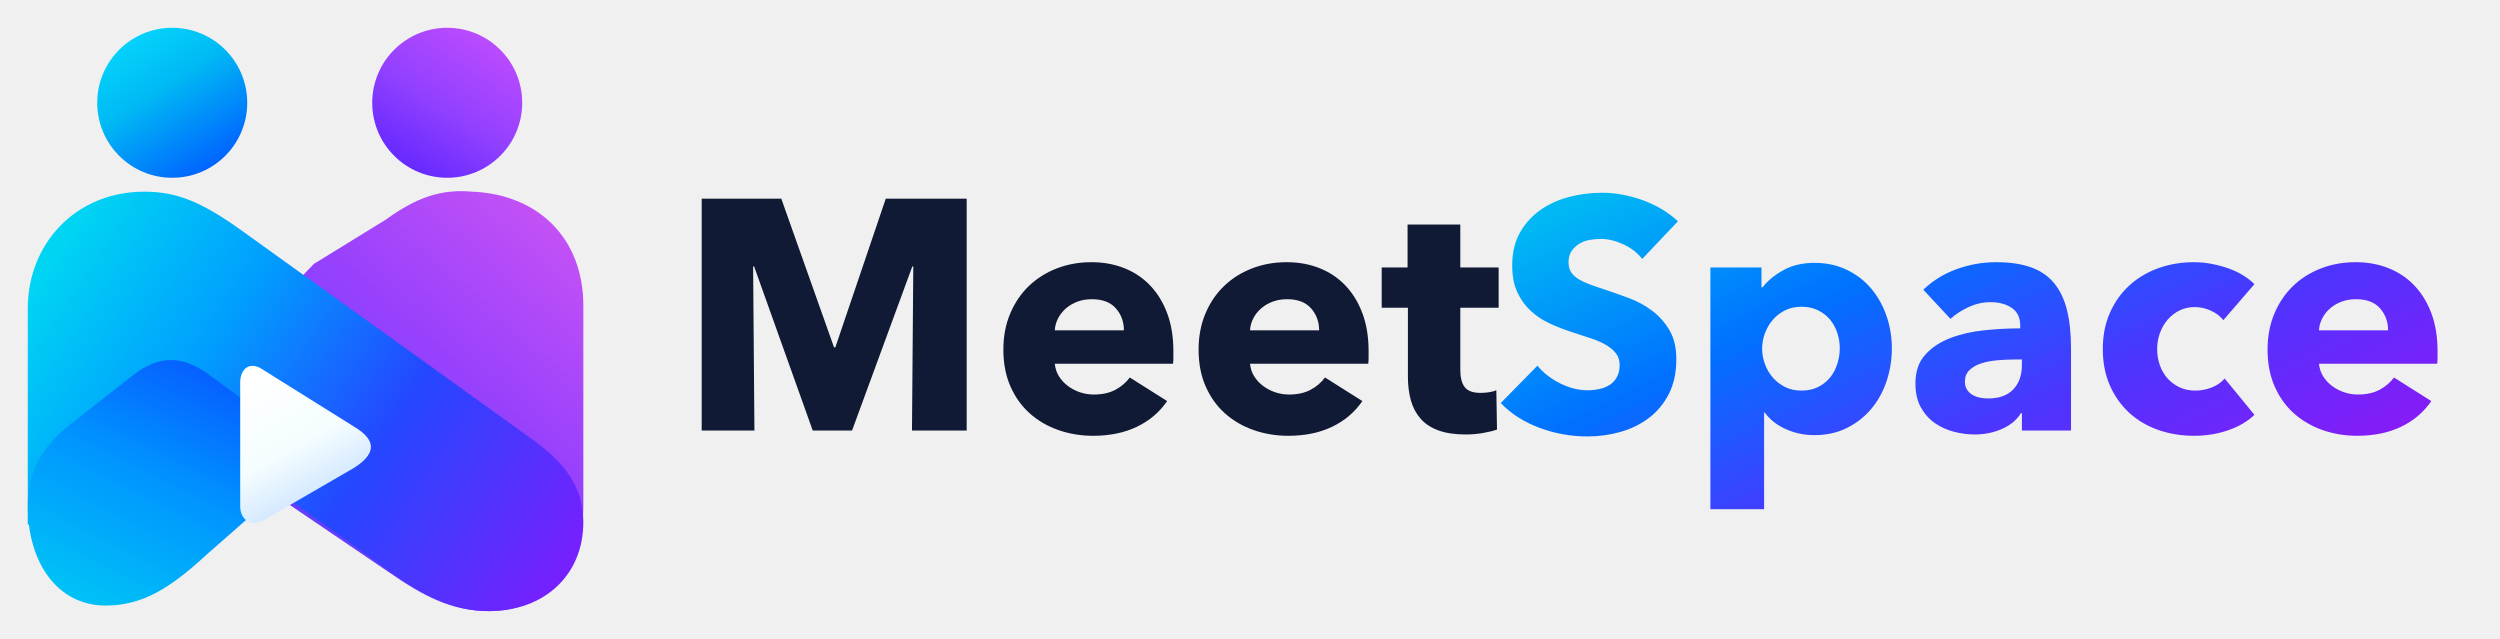
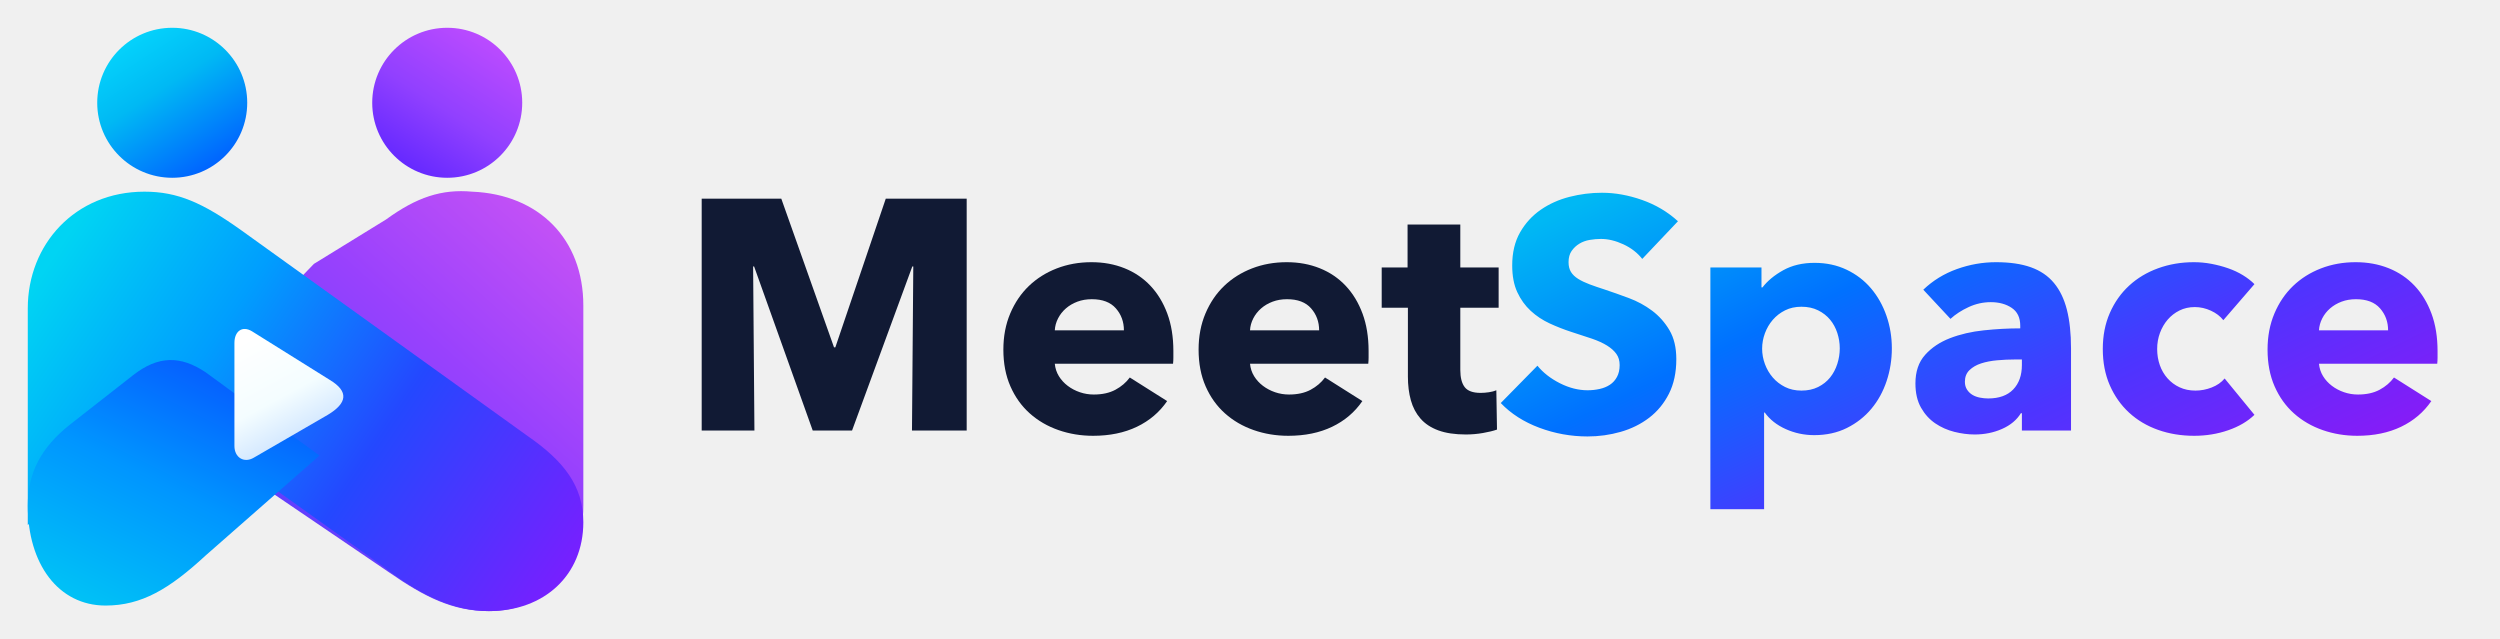
<svg xmlns="http://www.w3.org/2000/svg" xmlns:xlink="http://www.w3.org/1999/xlink" width="900" height="230" viewBox="0 0 900 230" role="img" aria-labelledby="title desc">
  <defs>
    <linearGradient id="cyanHead" x1="0" y1="0" x2=".65" y2="1">
      <stop stop-color="#06DFFF" />
      <stop offset=".48" stop-color="#00B9F4" />
      <stop offset="1" stop-color="#0064FF" />
    </linearGradient>
    <linearGradient id="purpleHead" x1=".85" y1="0" x2=".2" y2="1">
      <stop stop-color="#C34DFF" />
      <stop offset=".55" stop-color="#9140FF" />
      <stop offset="1" stop-color="#5E25FF" />
    </linearGradient>
    <linearGradient id="backRibbon" x1="1" y1="0" x2=".1" y2="1">
      <stop stop-color="#CE55F4" />
      <stop offset=".38" stop-color="#9841FD" />
      <stop offset="1" stop-color="#413CFF" />
    </linearGradient>
    <linearGradient id="frontRibbon" gradientUnits="userSpaceOnUse" x1="8" y1="84" x2="188" y2="204">
      <stop stop-color="#00D4F3" />
      <stop offset=".3" stop-color="#009EFE" />
      <stop offset=".62" stop-color="#2448FF" />
      <stop offset="1" stop-color="#7620FF" />
    </linearGradient>
    <linearGradient id="leftFold" x1=".2" y1="1" x2=".8" y2="0">
      <stop stop-color="#00C2F6" />
      <stop offset=".48" stop-color="#0095FF" />
      <stop offset="1" stop-color="#0751FF" />
    </linearGradient>
    <linearGradient id="play" x1=".3" y1="0" x2=".75" y2="1">
      <stop stop-color="#FFFFFF" />
      <stop offset=".48" stop-color="#F4FDFF" />
      <stop offset="1" stop-color="#BDD9FF" />
    </linearGradient>
    <linearGradient id="whiteBack" x1=".7" y1="0" x2=".4" y2="1">
      <stop stop-color="#FFFFFF" />
      <stop offset="1" stop-color="#D2DCFF" />
    </linearGradient>
    <linearGradient id="whiteFront" x1="0" y1="0" x2="1" y2="1">
      <stop stop-color="#FFFFFF" />
      <stop offset=".44" stop-color="#EBF6FF" />
      <stop offset="1" stop-color="#B1D8FF" />
    </linearGradient>
    <linearGradient id="whiteFold" x1="0" y1="1" x2="1" y2="0">
      <stop stop-color="#FFFFFF" />
      <stop offset="1" stop-color="#B6DCFF" />
    </linearGradient>
    <linearGradient id="wordSpace" x1="0" y1=".15" x2="1" y2=".85">
      <stop stop-color="#00B8F4" />
      <stop offset=".32" stop-color="#0071FF" />
      <stop offset=".63" stop-color="#4C35FF" />
      <stop offset="1" stop-color="#9515F5" />
    </linearGradient>
    <linearGradient id="wordSpaceBright" x1="0" y1="0" x2="1" y2="1">
      <stop stop-color="#18D0FF" />
      <stop offset=".34" stop-color="#2B92FF" />
      <stop offset=".72" stop-color="#8866FF" />
      <stop offset="1" stop-color="#C279FF" />
    </linearGradient>
    <linearGradient id="appWhite" x1="0" y1="0" x2="1" y2="1">
      <stop stop-color="#FFFFFF" />
      <stop offset="1" stop-color="#F3F6FF" />
    </linearGradient>
    <linearGradient id="appDark" x1="0" y1="0" x2="1" y2="1">
      <stop stop-color="#15233F" />
      <stop offset="1" stop-color="#070C22" />
    </linearGradient>
    <linearGradient id="appBlue" x1=".1" y1="0" x2=".9" y2="1">
      <stop stop-color="#00CFF8" />
      <stop offset=".42" stop-color="#008EFF" />
      <stop offset="1" stop-color="#0446FF" />
    </linearGradient>
    <linearGradient id="appViolet" x1="0" y1="0" x2="1" y2="1">
      <stop stop-color="#AE70FF" />
      <stop offset=".4" stop-color="#8743FF" />
      <stop offset="1" stop-color="#5913EF" />
    </linearGradient>
    <linearGradient id="appOutline" x1="0" y1="1" x2="1" y2="0">
      <stop stop-color="#008BFF" />
      <stop offset=".45" stop-color="#3C3CFF" />
      <stop offset="1" stop-color="#B02DFF" />
    </linearGradient>
    <linearGradient id="darkBoard" x1="0" y1="0" x2="1" y2="1">
      <stop stop-color="#030914" />
      <stop offset=".6" stop-color="#09152D" />
      <stop offset="1" stop-color="#0B0922" />
    </linearGradient>
    <linearGradient id="glassPanel" x1="0" y1="0" x2="1" y2="1">
      <stop stop-color="#203559" stop-opacity=".72" />
      <stop offset="1" stop-color="#172043" stop-opacity=".45" />
    </linearGradient>
    <radialGradient id="glowCyan">
      <stop stop-color="#00BDFF" stop-opacity=".38" />
      <stop offset=".45" stop-color="#008CFF" stop-opacity=".13" />
      <stop offset="1" stop-color="#008CFF" stop-opacity="0" />
    </radialGradient>
    <radialGradient id="glowPurple">
      <stop stop-color="#853EFF" stop-opacity=".36" />
      <stop offset=".45" stop-color="#7538FF" stop-opacity=".14" />
      <stop offset="1" stop-color="#7538FF" stop-opacity="0" />
    </radialGradient>
    <radialGradient id="glowWhite">
      <stop stop-color="#FFFFFF" stop-opacity=".7" />
      <stop offset="1" stop-color="#FFFFFF" stop-opacity="0" />
    </radialGradient>
    <g id="mark-color">
      <circle cx="52" cy="27" r="27" fill="url(#cyanHead)" />
      <circle cx="151" cy="27" r="27" fill="url(#purpleHead)" />
      <path fill="url(#backRibbon)" d="M103 85 129 69C140 61 149 58 160 59C184 60 200 76 200 100V172C200 195 186 210 166 210C153 210 143 205 130 196L49 141Z" />
      <path fill="url(#frontRibbon)" d="M42 59C54 59 63 63 77 73L180 147C193 156 200 165 200 178C200 197 186 210 166 210C153 210 141 204 128 194L65 149C53 141 44 142 33 151L0 179V101C0 78 17 59 42 59Z" />
      <path fill="url(#leftFold)" d="M0 172C0 160 5 151 15 143L38 125C47 118 55 118 64 124L105 154 64 190C51 202 41 208 28 208C11 208 0 193 0 172Z" />
-       <path fill="url(#play)" d="M84.032 122.7C79.832 120.18 76.472 122.7 76.472 127.74V172.26C76.472 177.3 80.672 179.82 84.872 177.3L116.792 158.82C125.192 153.78 126.032 148.74 117.632 143.7L84.032 122.7Z" />
+       <path fill="url(#play)" d="M80.693 109.25C77.193 107.15 74.393 109.25 74.393 113.45V150.55C74.393 154.75 77.893 156.85 81.393 154.75L107.993 139.35C114.993 135.15 115.693 130.95 108.693 126.75L80.693 109.25Z" />
    </g>
    <g id="mark-pearl">
      <circle cx="52" cy="27" r="27" fill="#FFF" />
      <circle cx="151" cy="27" r="27" fill="#FFF" />
      <path fill="url(#whiteBack)" d="M103 85 129 69C140 61 149 58 160 59C184 60 200 76 200 100V172C200 195 186 210 166 210C153 210 143 205 130 196L49 141Z" />
      <path fill="url(#whiteFront)" d="M42 59C54 59 63 63 77 73L180 147C193 156 200 165 200 178C200 197 186 210 166 210C153 210 141 204 128 194L65 149C53 141 44 142 33 151L0 179V101C0 78 17 59 42 59Z" />
      <path fill="url(#whiteFold)" d="M0 172C0 160 5 151 15 143L38 125C47 118 55 118 64 124L105 154 64 190C51 202 41 208 28 208C11 208 0 193 0 172Z" />
-       <path fill="#FFFFFF" d="M84.032 122.7C79.832 120.18 76.472 122.7 76.472 127.74V172.26C76.472 177.3 80.672 179.82 84.872 177.3L116.792 158.82C125.192 153.78 126.032 148.74 117.632 143.7L84.032 122.7Z" />
+       <path fill="#FFFFFF" d="M80.693 109.25C77.193 107.15 74.393 109.25 74.393 113.45V150.55C74.393 154.75 77.893 156.85 81.393 154.75L107.993 139.35C114.993 135.15 115.693 130.95 108.693 126.75L80.693 109.25Z" />
    </g>
    <g id="mark-white">
      <circle cx="52" cy="27" r="27" fill="#FFF" />
      <circle cx="151" cy="27" r="27" fill="#FFF" />
-       <path fill="#FFF" fill-rule="evenodd" d="M42 59C55 59 64 65 77 73L102 91 129 69C140 61 149 58 160 59C184 60 200 76 200 100V172C200 195 186 210 166 210C152 210 140 204 127 194L101 175 64 190C51 202 41 208 28 208C11 208 0 193 0 172V101C0 78 17 59 42 59Z M84.032 122.7C79.832 120.18 76.472 122.7 76.472 127.74V172.26C76.472 177.3 80.672 179.82 84.872 177.3L116.792 158.82C125.192 153.78 126.032 148.74 117.632 143.7L84.032 122.7Z" />
+       <path fill="#FFF" fill-rule="evenodd" d="M42 59C55 59 64 65 77 73L102 91 129 69C140 61 149 58 160 59C184 60 200 76 200 100V172C200 195 186 210 166 210C152 210 140 204 127 194L101 175 64 190C51 202 41 208 28 208C11 208 0 193 0 172V101C0 78 17 59 42 59Z M80.693 109.25C77.193 107.15 74.393 109.25 74.393 113.45V150.55C74.393 154.75 77.893 156.85 81.393 154.75L107.993 139.35C114.993 135.15 115.693 130.95 108.693 126.75L80.693 109.25Z" />
    </g>
    <g id="mark-navy">
      <circle cx="52" cy="27" r="27" fill="#111A34" />
      <circle cx="151" cy="27" r="27" fill="#111A34" />
-       <path fill="#111A34" fill-rule="evenodd" d="M42 59C55 59 64 65 77 73L102 91 129 69C140 61 149 58 160 59C184 60 200 76 200 100V172C200 195 186 210 166 210C152 210 140 204 127 194L101 175 64 190C51 202 41 208 28 208C11 208 0 193 0 172V101C0 78 17 59 42 59Z M84.032 122.7C79.832 120.18 76.472 122.7 76.472 127.74V172.26C76.472 177.3 80.672 179.82 84.872 177.3L116.792 158.82C125.192 153.78 126.032 148.74 117.632 143.7L84.032 122.7Z" />
+       <path fill="#111A34" fill-rule="evenodd" d="M42 59C55 59 64 65 77 73L102 91 129 69C140 61 149 58 160 59C184 60 200 76 200 100V172C200 195 186 210 166 210C152 210 140 204 127 194L101 175 64 190C51 202 41 208 28 208C11 208 0 193 0 172V101C0 78 17 59 42 59Z M80.693 109.25C77.193 107.15 74.393 109.25 74.393 113.45V150.55C74.393 154.75 77.893 156.85 81.393 154.75L107.993 139.35C114.993 135.15 115.693 130.95 108.693 126.75L80.693 109.25Z" />
    </g>
  </defs>
  <g transform="translate(0 0) scale(1.0)">
    <use href="#mark-color" xlink:href="#mark-color" transform="translate(10 10) scale(1.0)" />
    <g aria-label="MeetSpace" transform="translate(244 155) scale(1.016552)">
      <path fill="#111A34" d="M82.94 0.0 83.404 -58.116H83.056L61.712 0.0H47.792L27.028 -58.116H26.68L27.144 0.0H8.468V-82.128H36.656L55.332 -29.464H55.796L73.66 -82.128H102.312V0.0ZM157.992 -35.496Q157.992 -40.02 155.15 -43.268Q152.308 -46.516 146.624 -46.516Q143.84 -46.516 141.52 -45.646Q139.2 -44.776 137.46 -43.268Q135.72 -41.76 134.676 -39.73Q133.632 -37.7 133.516 -35.496ZM175.508 -28.188Q175.508 -27.028 175.508 -25.868Q175.508 -24.708 175.392 -23.664H133.516Q133.748 -21.228 134.966 -19.256Q136.184 -17.284 138.098 -15.834Q140.012 -14.384 142.39 -13.572Q144.768 -12.76 147.32 -12.76Q151.844 -12.76 154.976 -14.442Q158.108 -16.124 160.08 -18.792L173.304 -10.44Q169.244 -4.524 162.574 -1.334Q155.904 1.856 147.088 1.856Q140.592 1.856 134.792 -0.174Q128.992 -2.204 124.642 -6.09Q120.292 -9.976 117.798 -15.66Q115.304 -21.344 115.304 -28.652Q115.304 -35.728 117.74 -41.47Q120.176 -47.212 124.352 -51.214Q128.528 -55.216 134.212 -57.42Q139.896 -59.624 146.508 -59.624Q152.888 -59.624 158.224 -57.478Q163.56 -55.332 167.388 -51.272Q171.216 -47.212 173.362 -41.412Q175.508 -35.612 175.508 -28.188ZM227.128 -35.496Q227.128 -40.02 224.286 -43.268Q221.444 -46.516 215.76 -46.516Q212.976 -46.516 210.656 -45.646Q208.336 -44.776 206.596 -43.268Q204.856 -41.76 203.812 -39.73Q202.768 -37.7 202.652 -35.496ZM244.644 -28.188Q244.644 -27.028 244.644 -25.868Q244.644 -24.708 244.528 -23.664H202.652Q202.884 -21.228 204.102 -19.256Q205.32 -17.284 207.234 -15.834Q209.148 -14.384 211.526 -13.572Q213.904 -12.76 216.456 -12.76Q220.98 -12.76 224.112 -14.442Q227.244 -16.124 229.216 -18.792L242.44 -10.44Q238.38 -4.524 231.71 -1.334Q225.04 1.856 216.224 1.856Q209.728 1.856 203.928 -0.174Q198.128 -2.204 193.778 -6.09Q189.428 -9.976 186.934 -15.66Q184.44 -21.344 184.44 -28.652Q184.44 -35.728 186.876 -41.47Q189.312 -47.212 193.488 -51.214Q197.664 -55.216 203.348 -57.42Q209.032 -59.624 215.644 -59.624Q222.024 -59.624 227.36 -57.478Q232.696 -55.332 236.524 -51.272Q240.352 -47.212 242.498 -41.412Q244.644 -35.612 244.644 -28.188ZM277.124 -43.5V-21.46Q277.124 -17.4 278.69 -15.37Q280.256 -13.34 284.316 -13.34Q285.708 -13.34 287.274 -13.572Q288.84 -13.804 289.884 -14.268L290.116 -0.348Q288.144 0.348 285.128 0.87Q282.112 1.392 279.096 1.392Q273.296 1.392 269.352 -0.058Q265.408 -1.508 263.03 -4.234Q260.652 -6.96 259.608 -10.73Q258.564 -14.5 258.564 -19.14V-43.5H249.284V-57.768H258.448V-72.964H277.124V-57.768H290.696V-43.5Z" />
      <path transform="translate(289.704 0)" fill="url(#wordSpace)" d="M51.852 -60.784Q49.3 -64.032 45.182 -65.946Q41.064 -67.86 37.236 -67.86Q35.264 -67.86 33.234 -67.512Q31.204 -67.164 29.58 -66.178Q27.956 -65.192 26.854 -63.626Q25.752 -62.06 25.752 -59.624Q25.752 -57.536 26.622 -56.144Q27.492 -54.752 29.174 -53.708Q30.856 -52.664 33.176 -51.794Q35.496 -50.924 38.396 -49.996Q42.572 -48.604 47.096 -46.922Q51.62 -45.24 55.332 -42.456Q59.044 -39.672 61.48 -35.554Q63.916 -31.436 63.916 -25.288Q63.916 -18.212 61.306 -13.05Q58.696 -7.888 54.288 -4.524Q49.88 -1.16 44.196 0.464Q38.512 2.088 32.48 2.088Q23.664 2.088 15.428 -0.986Q7.192 -4.06 1.74 -9.744L14.732 -22.968Q17.748 -19.256 22.678 -16.762Q27.608 -14.268 32.48 -14.268Q34.684 -14.268 36.772 -14.732Q38.86 -15.196 40.426 -16.24Q41.992 -17.284 42.92 -19.024Q43.848 -20.764 43.848 -23.2Q43.848 -25.52 42.688 -27.144Q41.528 -28.768 39.382 -30.102Q37.236 -31.436 34.046 -32.538Q30.856 -33.64 26.796 -34.916Q22.852 -36.192 19.082 -37.932Q15.312 -39.672 12.354 -42.398Q9.396 -45.124 7.598 -49.01Q5.8 -52.896 5.8 -58.464Q5.8 -65.308 8.584 -70.18Q11.368 -75.052 15.892 -78.184Q20.416 -81.316 26.1 -82.766Q31.784 -84.216 37.584 -84.216Q44.544 -84.216 51.794 -81.664Q59.044 -79.112 64.496 -74.124ZM140.244 -29.116Q140.244 -23.084 138.388 -17.516Q136.532 -11.948 132.994 -7.714Q129.456 -3.48 124.352 -0.928Q119.248 1.624 112.752 1.624Q107.416 1.624 102.66 -0.522Q97.904 -2.668 95.236 -6.38H95.004V27.84H75.98V-57.768H94.076V-50.692H94.424Q97.092 -54.172 101.79 -56.782Q106.488 -59.392 112.868 -59.392Q119.132 -59.392 124.236 -56.956Q129.34 -54.52 132.878 -50.344Q136.416 -46.168 138.33 -40.658Q140.244 -35.148 140.244 -29.116ZM121.8 -29.116Q121.8 -31.9 120.93 -34.568Q120.06 -37.236 118.378 -39.266Q116.696 -41.296 114.144 -42.572Q111.592 -43.848 108.228 -43.848Q104.98 -43.848 102.428 -42.572Q99.876 -41.296 98.078 -39.208Q96.28 -37.12 95.294 -34.452Q94.308 -31.784 94.308 -29.0Q94.308 -26.216 95.294 -23.548Q96.28 -20.88 98.078 -18.792Q99.876 -16.704 102.428 -15.428Q104.98 -14.152 108.228 -14.152Q111.592 -14.152 114.144 -15.428Q116.696 -16.704 118.378 -18.792Q120.06 -20.88 120.93 -23.606Q121.8 -26.332 121.8 -29.116ZM186.296 -25.172H183.86Q180.728 -25.172 177.538 -24.882Q174.348 -24.592 171.854 -23.78Q169.36 -22.968 167.736 -21.402Q166.112 -19.836 166.112 -17.284Q166.112 -15.66 166.866 -14.5Q167.62 -13.34 168.78 -12.644Q169.94 -11.948 171.448 -11.658Q172.956 -11.368 174.348 -11.368Q180.148 -11.368 183.222 -14.558Q186.296 -17.748 186.296 -23.2ZM151.38 -49.88Q156.484 -54.752 163.27 -57.188Q170.056 -59.624 177.132 -59.624Q184.44 -59.624 189.486 -57.826Q194.532 -56.028 197.664 -52.258Q200.796 -48.488 202.246 -42.746Q203.696 -37.004 203.696 -29.116V0.0H186.296V-6.148H185.948Q183.744 -2.552 179.278 -0.58Q174.812 1.392 169.592 1.392Q166.112 1.392 162.4 0.464Q158.688 -0.464 155.614 -2.552Q152.54 -4.64 150.568 -8.12Q148.596 -11.6 148.596 -16.704Q148.596 -22.968 152.018 -26.796Q155.44 -30.624 160.834 -32.712Q166.228 -34.8 172.84 -35.496Q179.452 -36.192 185.716 -36.192V-37.12Q185.716 -41.412 182.7 -43.442Q179.684 -45.472 175.276 -45.472Q171.216 -45.472 167.446 -43.732Q163.676 -41.992 161.008 -39.556ZM257.636 -39.092Q256.012 -41.18 253.228 -42.456Q250.444 -43.732 247.544 -43.732Q244.528 -43.732 242.092 -42.514Q239.656 -41.296 237.916 -39.266Q236.176 -37.236 235.19 -34.568Q234.204 -31.9 234.204 -28.884Q234.204 -25.868 235.132 -23.2Q236.06 -20.532 237.858 -18.502Q239.656 -16.472 242.15 -15.312Q244.644 -14.152 247.776 -14.152Q250.676 -14.152 253.518 -15.254Q256.36 -16.356 258.1 -18.444L268.656 -5.568Q265.06 -2.088 259.376 -0.116Q253.692 1.856 247.312 1.856Q240.468 1.856 234.552 -0.232Q228.636 -2.32 224.286 -6.322Q219.936 -10.324 217.442 -16.008Q214.948 -21.692 214.948 -28.884Q214.948 -35.96 217.442 -41.644Q219.936 -47.328 224.286 -51.33Q228.636 -55.332 234.552 -57.478Q240.468 -59.624 247.196 -59.624Q250.328 -59.624 253.402 -59.044Q256.476 -58.464 259.318 -57.478Q262.16 -56.492 264.538 -55.042Q266.916 -53.592 268.656 -51.852ZM315.984 -35.496Q315.984 -40.02 313.142 -43.268Q310.3 -46.516 304.616 -46.516Q301.832 -46.516 299.512 -45.646Q297.192 -44.776 295.452 -43.268Q293.712 -41.76 292.668 -39.73Q291.624 -37.7 291.508 -35.496ZM333.5 -28.188Q333.5 -27.028 333.5 -25.868Q333.5 -24.708 333.384 -23.664H291.508Q291.74 -21.228 292.958 -19.256Q294.176 -17.284 296.09 -15.834Q298.004 -14.384 300.382 -13.572Q302.76 -12.76 305.312 -12.76Q309.836 -12.76 312.968 -14.442Q316.1 -16.124 318.072 -18.792L331.296 -10.44Q327.236 -4.524 320.566 -1.334Q313.896 1.856 305.08 1.856Q298.584 1.856 292.784 -0.174Q286.984 -2.204 282.634 -6.09Q278.284 -9.976 275.79 -15.66Q273.296 -21.344 273.296 -28.652Q273.296 -35.728 275.732 -41.47Q278.168 -47.212 282.344 -51.214Q286.52 -55.216 292.204 -57.42Q297.888 -59.624 304.5 -59.624Q310.88 -59.624 316.216 -57.478Q321.552 -55.332 325.38 -51.272Q329.208 -47.212 331.354 -41.412Q333.5 -35.612 333.5 -28.188Z" />
    </g>
  </g>
</svg>
